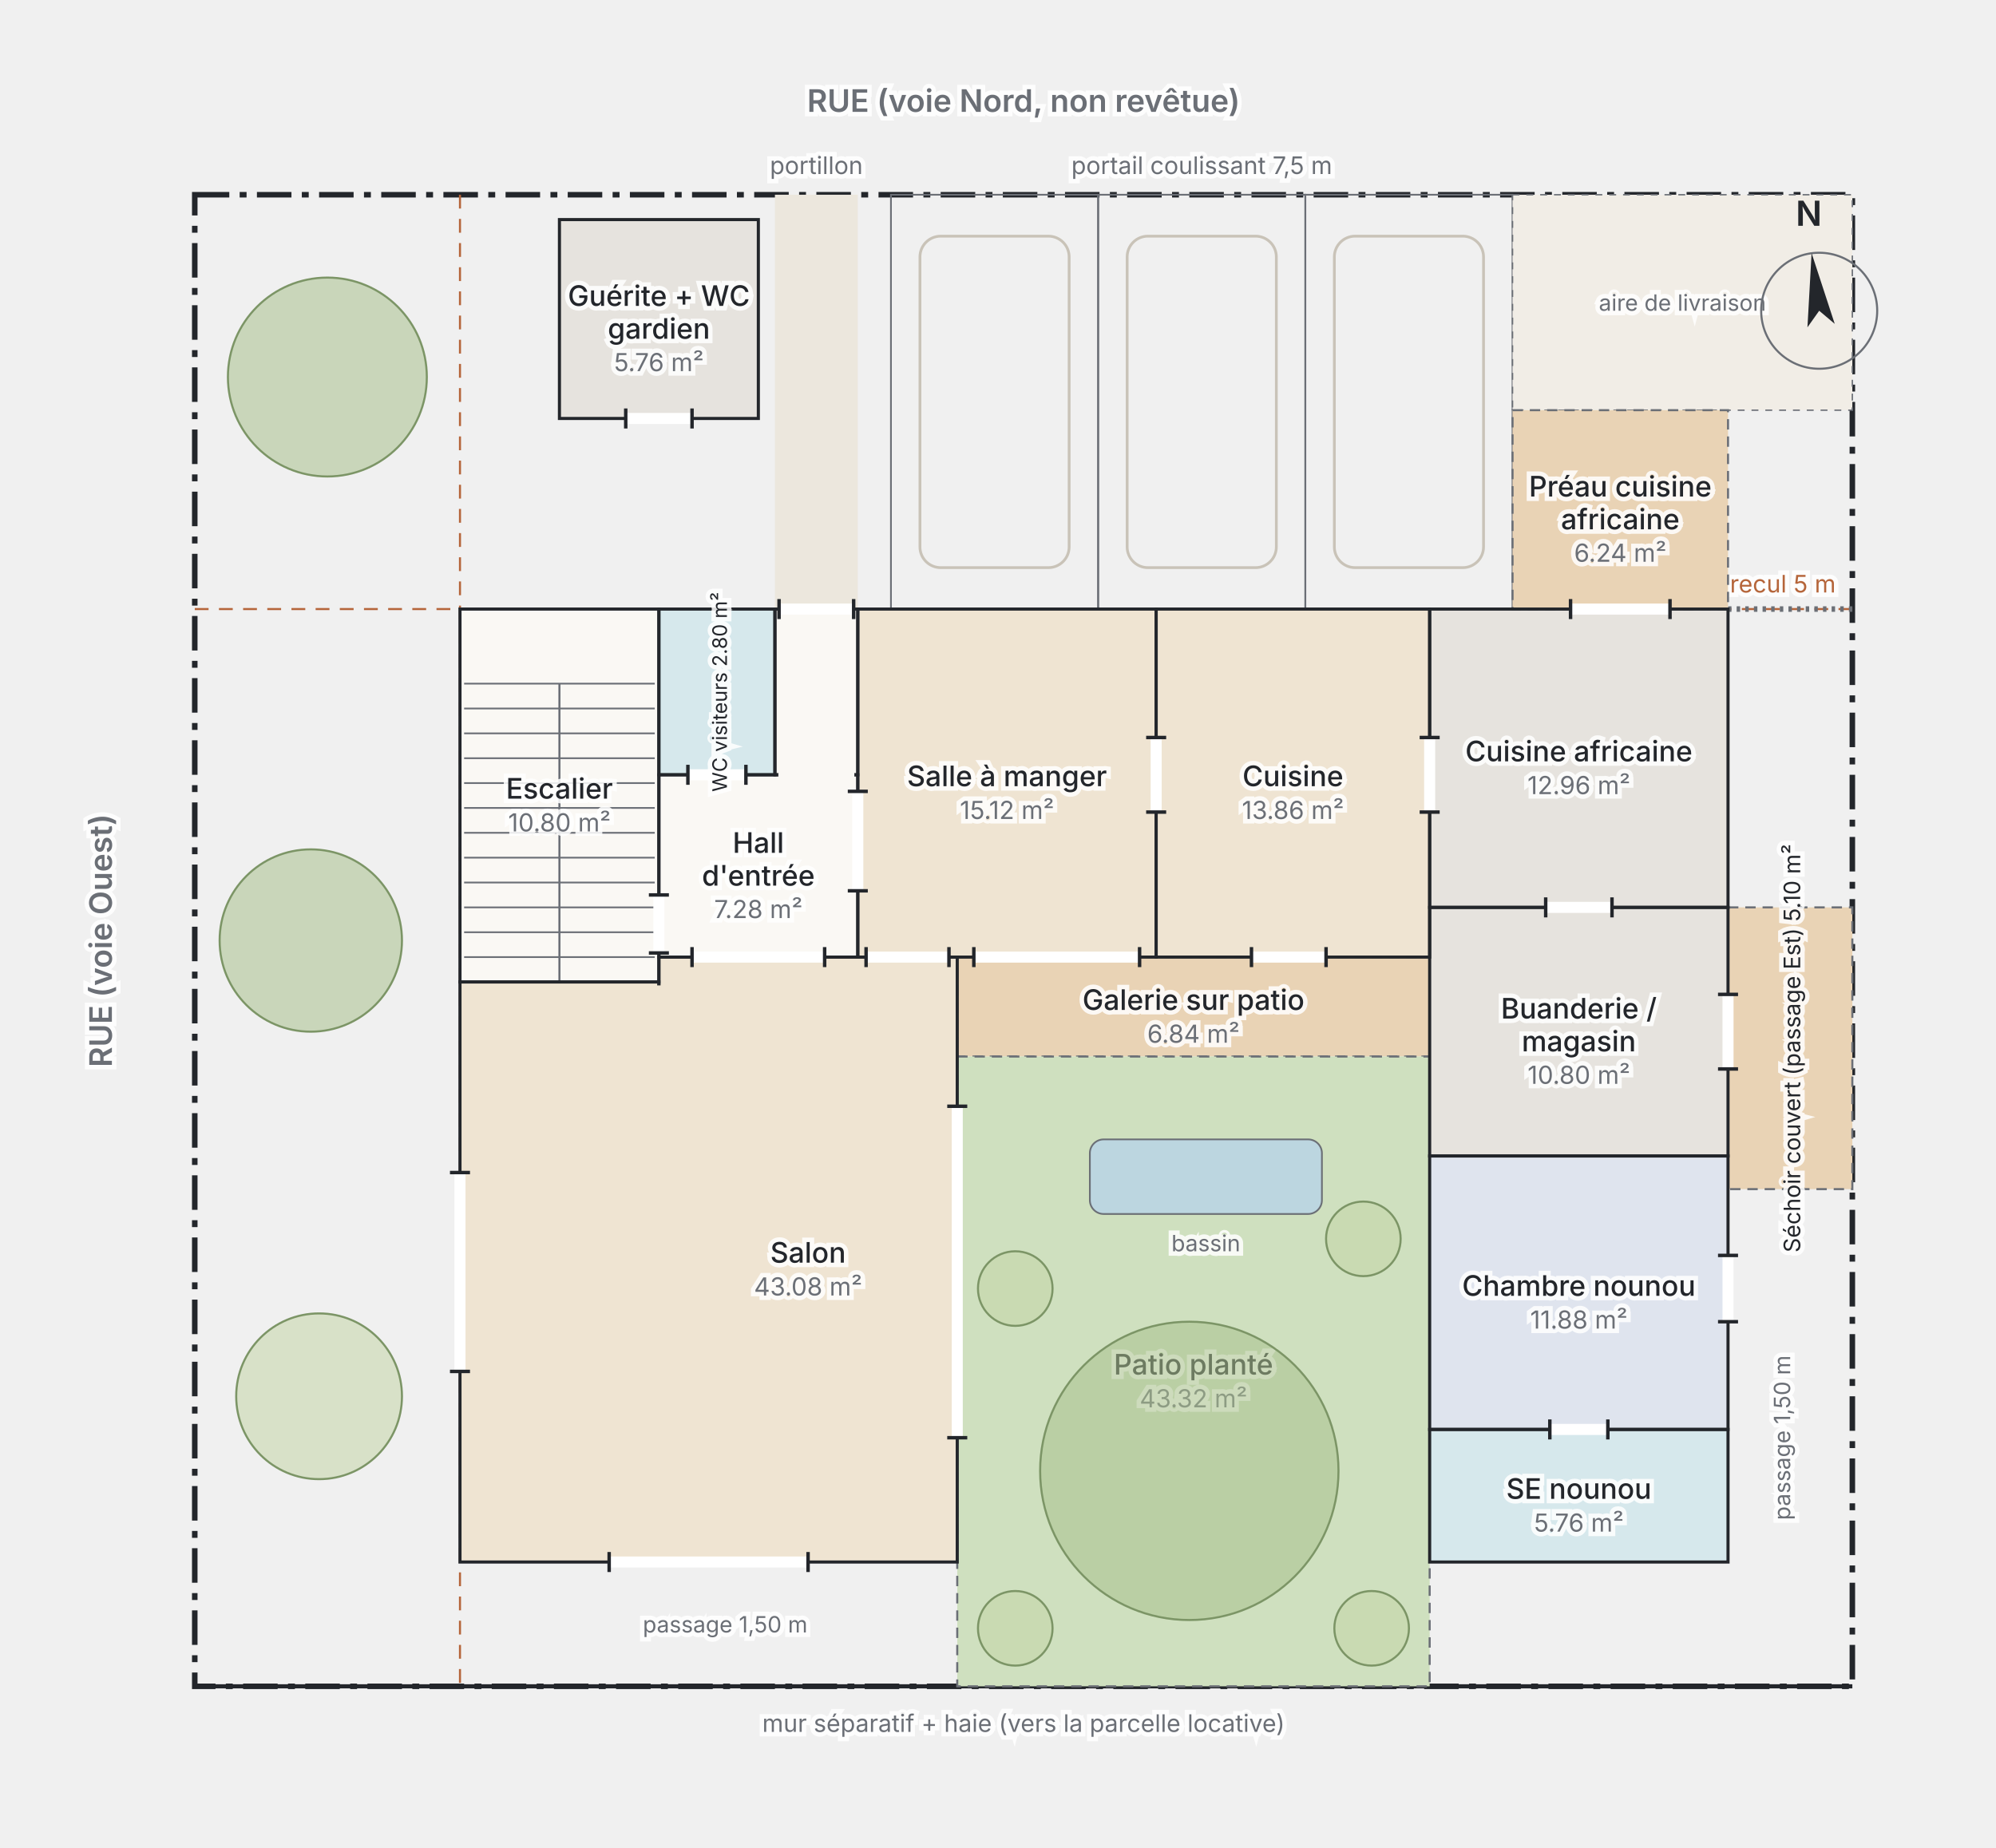
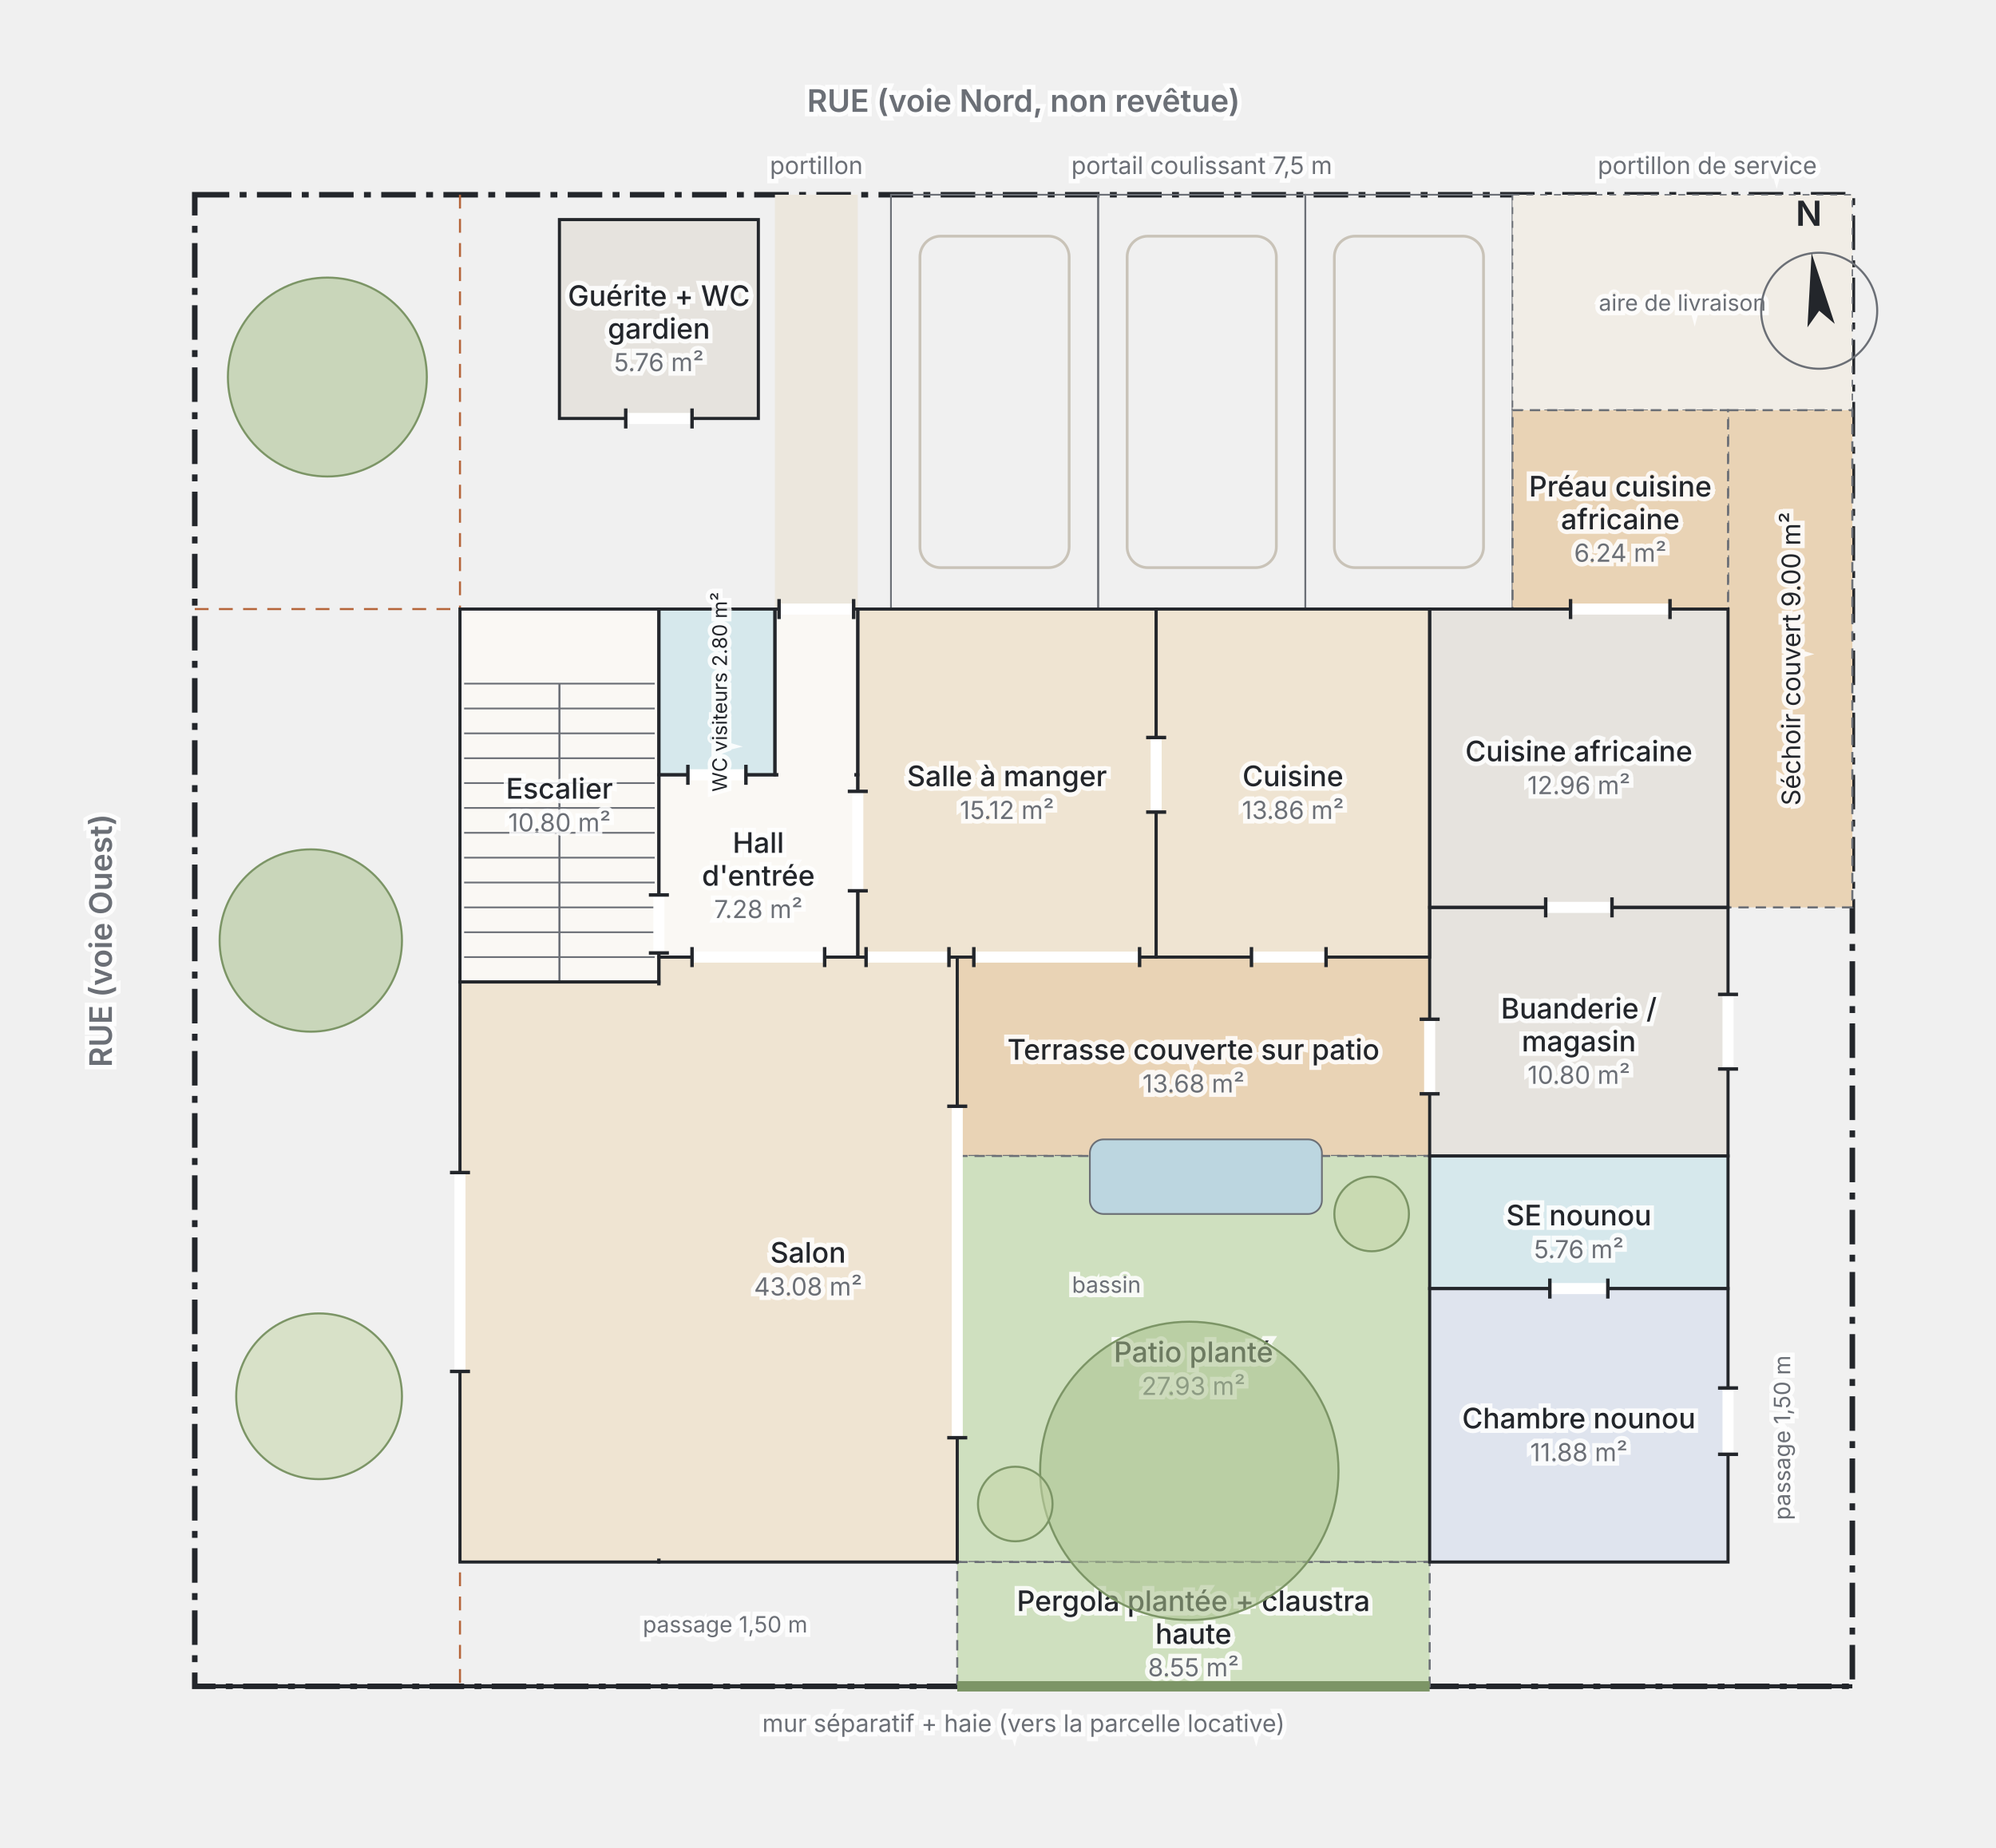
<svg xmlns="http://www.w3.org/2000/svg" viewBox="0 0 578 535" font-family="Inter, Liberation Sans, sans-serif" class="plan">
  <rect x="56.4" y="56.4" width="480.0" height="432.0" fill="none" stroke="#23262b" stroke-width="1.6" stroke-dasharray="10 3 2 3" />
  <text x="296.4" y="32.4" font-size="9" fill="#6b6f76" text-anchor="middle" font-weight="600" paint-order="stroke" stroke="#ffffff" stroke-opacity="0.85" stroke-width="2.6">RUE (voie Nord, non revêtue)</text>
  <text x="32.4" y="272.4" font-size="9" fill="#6b6f76" text-anchor="middle" font-weight="600" transform="rotate(-90 32.4 272.4)" paint-order="stroke" stroke="#ffffff" stroke-opacity="0.85" stroke-width="2.6">RUE (voie Ouest)</text>
  <line x1="56.4" y1="176.4" x2="536.4" y2="176.4" stroke="#b5653a" stroke-width="0.6" stroke-dasharray="4 3" />
  <text x="531.6" y="171.6" font-size="7" fill="#b5653a" text-anchor="end" font-weight="400" paint-order="stroke" stroke="#ffffff" stroke-opacity="0.85" stroke-width="2.6">recul 5 m</text>
  <line x1="133.2" y1="56.4" x2="133.2" y2="488.4" stroke="#b5653a" stroke-width="0.6" stroke-dasharray="4 3" />
  <rect x="258.0" y="56.4" width="60.0" height="120.0" fill="none" stroke="#6b6f76" stroke-width="0.5" />
  <rect x="266.4" y="68.4" width="43.2" height="96.0" rx="6" fill="none" stroke="#c9c3b8" stroke-width="0.8" />
  <rect x="318.0" y="56.4" width="60.0" height="120.0" fill="none" stroke="#6b6f76" stroke-width="0.5" />
  <rect x="326.4" y="68.4" width="43.2" height="96.0" rx="6" fill="none" stroke="#c9c3b8" stroke-width="0.8" />
  <rect x="378.0" y="56.4" width="60.0" height="120.0" fill="none" stroke="#6b6f76" stroke-width="0.5" />
  <rect x="386.4" y="68.4" width="43.2" height="96.0" rx="6" fill="none" stroke="#c9c3b8" stroke-width="0.8" />
  <rect x="224.4" y="56.4" width="24.0" height="120.0" fill="#ece7dd" stroke="none" stroke-width="0.8" />
  <rect x="438.0" y="56.4" width="98.4" height="62.4" fill="#f1ede6" stroke="#6b6f76" stroke-width="0.4" stroke-dasharray="2 2" />
  <text x="348.0" y="50.4" font-size="7" fill="#6b6f76" text-anchor="middle" font-weight="400" paint-order="stroke" stroke="#ffffff" stroke-opacity="0.85" stroke-width="2.6">portail coulissant 7,5 m</text>
  <text x="236.4" y="50.4" font-size="7" fill="#6b6f76" text-anchor="middle" font-weight="400" paint-order="stroke" stroke="#ffffff" stroke-opacity="0.85" stroke-width="2.6">portillon</text>
  <text x="487.2" y="90.0" font-size="6.5" fill="#6b6f76" text-anchor="middle" font-weight="400" paint-order="stroke" stroke="#ffffff" stroke-opacity="0.85" stroke-width="2.6">aire de livraison</text>
+   <text x="494.4" y="50.4" font-size="7" fill="#6b6f76" text-anchor="middle" font-weight="400" paint-order="stroke" stroke="#ffffff" stroke-opacity="0.85" stroke-width="2.6">portillon de service</text>
  <circle cx="94.8" cy="109.2" r="28.8" fill="#a9c08f" fill-opacity="0.55" stroke="#7c9566" stroke-width="0.6" />
  <circle cx="90.0" cy="272.4" r="26.4" fill="#a9c08f" fill-opacity="0.55" stroke="#7c9566" stroke-width="0.6" />
  <circle cx="92.4" cy="404.4" r="24.0" fill="#c4d4a8" fill-opacity="0.55" stroke="#7c9566" stroke-width="0.6" />
  <line x1="133.2" y1="452.4" x2="500.4" y2="452.4" stroke="#6b6f76" stroke-width="0.5" stroke-dasharray="1 2" />
  <text x="210.0" y="472.8" font-size="6.5" fill="#6b6f76" text-anchor="middle" font-weight="400" paint-order="stroke" stroke="#ffffff" stroke-opacity="0.85" stroke-width="2.6">passage 1,50 m</text>
  <text x="518.4" y="416.4" font-size="6.5" fill="#6b6f76" text-anchor="middle" font-weight="400" transform="rotate(-90 518.4 416.4)" paint-order="stroke" stroke="#ffffff" stroke-opacity="0.85" stroke-width="2.6">passage 1,50 m</text>
  <line x1="500.4" y1="176.4" x2="536.4" y2="176.4" stroke="#6b6f76" stroke-width="1.6" stroke-dasharray="1 1.5" />
  <line x1="56.4" y1="488.4" x2="536.4" y2="488.4" stroke="#23262b" stroke-width="1.2" />
  <text x="296.4" y="501.6" font-size="7" fill="#6b6f76" text-anchor="middle" font-weight="400" paint-order="stroke" stroke="#ffffff" stroke-opacity="0.85" stroke-width="2.6">mur séparatif + haie (vers la parcelle locative)</text>
  <rect x="162.0" y="63.6" width="57.6" height="57.6" fill="#e6e3de" stroke="#c9c3b8" stroke-width="0.6" />
  <rect x="133.2" y="176.4" width="57.6" height="108.0" fill="#faf8f4" stroke="#c9c3b8" stroke-width="0.6" />
  <line x1="134.4" y1="198.0" x2="189.6" y2="198.0" stroke="#6b6f76" stroke-width="0.5" />
  <line x1="134.4" y1="205.2" x2="189.6" y2="205.2" stroke="#6b6f76" stroke-width="0.5" />
  <line x1="134.4" y1="212.4" x2="189.6" y2="212.4" stroke="#6b6f76" stroke-width="0.5" />
  <line x1="134.4" y1="219.6" x2="189.6" y2="219.6" stroke="#6b6f76" stroke-width="0.5" />
  <line x1="134.4" y1="226.8" x2="189.6" y2="226.8" stroke="#6b6f76" stroke-width="0.5" />
  <line x1="134.4" y1="234.0" x2="189.6" y2="234.0" stroke="#6b6f76" stroke-width="0.5" />
  <line x1="134.4" y1="241.2" x2="189.6" y2="241.2" stroke="#6b6f76" stroke-width="0.5" />
  <line x1="134.4" y1="248.4" x2="189.6" y2="248.4" stroke="#6b6f76" stroke-width="0.5" />
  <line x1="134.4" y1="255.6" x2="189.6" y2="255.6" stroke="#6b6f76" stroke-width="0.5" />
  <line x1="134.4" y1="262.8" x2="189.6" y2="262.8" stroke="#6b6f76" stroke-width="0.5" />
  <line x1="134.4" y1="270.0" x2="189.6" y2="270.0" stroke="#6b6f76" stroke-width="0.5" />
  <line x1="134.4" y1="277.2" x2="189.6" y2="277.2" stroke="#6b6f76" stroke-width="0.5" />
  <line x1="134.4" y1="284.4" x2="189.6" y2="284.4" stroke="#6b6f76" stroke-width="0.5" />
  <line x1="162.0" y1="198.0" x2="162.0" y2="284.4" stroke="#6b6f76" stroke-width="0.6" />
  <rect x="190.8" y="176.4" width="33.6" height="48.0" fill="#d6e8ec" stroke="#c9c3b8" stroke-width="0.6" />
  <rect x="190.8" y="224.4" width="57.6" height="52.8" fill="#faf8f4" stroke="#c9c3b8" stroke-width="0.6" />
  <rect x="224.4" y="176.4" width="24.0" height="48.0" fill="#faf8f4" stroke="#c9c3b8" stroke-width="0.6" />
  <rect x="248.4" y="176.4" width="86.4" height="100.8" fill="#efe4d2" stroke="#c9c3b8" stroke-width="0.6" />
  <rect x="334.8" y="176.4" width="79.2" height="100.8" fill="#efe4d2" stroke="#c9c3b8" stroke-width="0.6" />
  <rect x="190.8" y="277.2" width="86.4" height="175.2" fill="#efe4d2" stroke="#c9c3b8" stroke-width="0.6" />
  <rect x="133.2" y="284.4" width="57.6" height="168.0" fill="#efe4d2" stroke="#c9c3b8" stroke-width="0.6" />
  <rect x="414.0" y="176.4" width="86.4" height="86.4" fill="#e6e3de" stroke="#c9c3b8" stroke-width="0.6" />
  <rect x="414.0" y="262.8" width="86.4" height="72.0" fill="#e6e3de" stroke="#c9c3b8" stroke-width="0.6" />
-   <rect x="414.0" y="334.8" width="86.4" height="79.2" fill="#dfe4ee" stroke="#c9c3b8" stroke-width="0.6" />
-   <rect x="414.0" y="414.0" width="86.4" height="38.4" fill="#d6e8ec" stroke="#c9c3b8" stroke-width="0.6" />
-   <rect x="277.2" y="277.2" width="136.8" height="28.8" fill="#e9d3b5" stroke="#6b6f76" stroke-width="0.6" stroke-dasharray="3 2" />
-   <rect x="277.2" y="306.0" width="136.8" height="182.4" fill="#cfe0bf" stroke="#6b6f76" stroke-width="0.6" stroke-dasharray="3 2" />
-   <rect x="500.4" y="262.8" width="36.0" height="81.6" fill="#e9d3b5" stroke="#6b6f76" stroke-width="0.6" stroke-dasharray="3 2" />
+   <rect x="414.0" y="334.8" width="86.4" height="38.4" fill="#d6e8ec" stroke="#c9c3b8" stroke-width="0.6" />
+   <rect x="414.0" y="373.2" width="86.4" height="79.2" fill="#dfe4ee" stroke="#c9c3b8" stroke-width="0.6" />
+   <rect x="277.2" y="277.2" width="136.8" height="57.6" fill="#e9d3b5" stroke="#6b6f76" stroke-width="0.6" stroke-dasharray="3 2" />
+   <rect x="277.2" y="334.8" width="136.8" height="117.6" fill="#cfe0bf" stroke="#6b6f76" stroke-width="0.6" stroke-dasharray="3 2" />
+   <rect x="277.2" y="452.4" width="136.8" height="36.0" fill="#cfe0bf" stroke="#6b6f76" stroke-width="0.6" stroke-dasharray="3 2" />
+   <rect x="500.4" y="118.8" width="36.0" height="144.0" fill="#e9d3b5" stroke="#6b6f76" stroke-width="0.6" stroke-dasharray="3 2" />
  <rect x="438.0" y="118.8" width="62.4" height="57.6" fill="#e9d3b5" stroke="#6b6f76" stroke-width="0.6" stroke-dasharray="3 2" />
  <rect x="162.0" y="63.6" width="57.6" height="57.6" fill="none" stroke="#23262b" stroke-width="0.9" />
  <rect x="133.2" y="176.4" width="57.6" height="108.0" fill="none" stroke="#23262b" stroke-width="0.9" />
  <rect x="190.8" y="176.4" width="33.6" height="48.0" fill="none" stroke="#23262b" stroke-width="0.9" />
  <rect x="190.8" y="224.4" width="57.6" height="52.8" fill="none" stroke="#23262b" stroke-width="0.9" />
  <rect x="224.4" y="176.4" width="24.0" height="48.0" fill="none" stroke="#23262b" stroke-width="0.9" />
  <rect x="248.4" y="176.4" width="86.4" height="100.8" fill="none" stroke="#23262b" stroke-width="0.9" />
  <rect x="334.8" y="176.4" width="79.2" height="100.8" fill="none" stroke="#23262b" stroke-width="0.9" />
  <rect x="190.8" y="277.2" width="86.4" height="175.2" fill="none" stroke="#23262b" stroke-width="0.9" />
  <rect x="133.2" y="284.4" width="57.6" height="168.0" fill="none" stroke="#23262b" stroke-width="0.9" />
  <rect x="414.0" y="176.4" width="86.4" height="86.4" fill="none" stroke="#23262b" stroke-width="0.9" />
  <rect x="414.0" y="262.8" width="86.4" height="72.0" fill="none" stroke="#23262b" stroke-width="0.9" />
-   <rect x="414.0" y="334.8" width="86.4" height="79.2" fill="none" stroke="#23262b" stroke-width="0.9" />
-   <rect x="414.0" y="414.0" width="86.4" height="38.4" fill="none" stroke="#23262b" stroke-width="0.9" />
+   <rect x="414.0" y="334.8" width="86.4" height="38.4" fill="none" stroke="#23262b" stroke-width="0.9" />
+   <rect x="414.0" y="373.2" width="86.4" height="79.2" fill="none" stroke="#23262b" stroke-width="0.9" />
  <line x1="225.4" y1="224.4" x2="247.4" y2="224.4" stroke="#faf8f4" stroke-width="2.2" />
  <line x1="190.8" y1="285.4" x2="190.8" y2="451.4" stroke="#efe4d2" stroke-width="2.2" />
  <line x1="225.6" y1="176.4" x2="247.2" y2="176.4" stroke="#ffffff" stroke-width="3.2" />
  <line x1="225.6" y1="173.5" x2="225.6" y2="179.3" stroke="#23262b" stroke-width="1.0" />
  <line x1="247.2" y1="173.5" x2="247.2" y2="179.3" stroke="#23262b" stroke-width="1.0" />
  <line x1="199.2" y1="224.4" x2="216.0" y2="224.4" stroke="#ffffff" stroke-width="3.2" />
  <line x1="199.2" y1="221.5" x2="199.2" y2="227.3" stroke="#23262b" stroke-width="1.0" />
  <line x1="216.0" y1="221.5" x2="216.0" y2="227.3" stroke="#23262b" stroke-width="1.0" />
  <line x1="190.8" y1="259.2" x2="190.8" y2="276.0" stroke="#ffffff" stroke-width="3.2" />
  <line x1="187.9" y1="259.2" x2="193.7" y2="259.2" stroke="#23262b" stroke-width="1.0" />
  <line x1="187.9" y1="276.0" x2="193.7" y2="276.0" stroke="#23262b" stroke-width="1.0" />
  <line x1="200.4" y1="277.2" x2="238.8" y2="277.2" stroke="#ffffff" stroke-width="3.2" />
  <line x1="200.4" y1="274.3" x2="200.4" y2="280.1" stroke="#23262b" stroke-width="1.0" />
  <line x1="238.8" y1="274.3" x2="238.8" y2="280.1" stroke="#23262b" stroke-width="1.0" />
  <line x1="248.4" y1="229.2" x2="248.4" y2="258.0" stroke="#ffffff" stroke-width="3.2" />
  <line x1="245.5" y1="229.2" x2="251.3" y2="229.2" stroke="#23262b" stroke-width="1.0" />
  <line x1="245.5" y1="258.0" x2="251.3" y2="258.0" stroke="#23262b" stroke-width="1.0" />
  <line x1="250.8" y1="277.2" x2="274.8" y2="277.2" stroke="#ffffff" stroke-width="3.2" />
  <line x1="250.8" y1="274.3" x2="250.8" y2="280.1" stroke="#23262b" stroke-width="1.0" />
  <line x1="274.8" y1="274.3" x2="274.8" y2="280.1" stroke="#23262b" stroke-width="1.0" />
  <line x1="282.0" y1="277.2" x2="330.0" y2="277.2" stroke="#ffffff" stroke-width="3.2" />
  <line x1="282.0" y1="274.3" x2="282.0" y2="280.1" stroke="#23262b" stroke-width="1.0" />
  <line x1="330.0" y1="274.3" x2="330.0" y2="280.1" stroke="#23262b" stroke-width="1.0" />
  <line x1="334.8" y1="213.6" x2="334.8" y2="235.2" stroke="#ffffff" stroke-width="3.2" />
  <line x1="331.9" y1="213.6" x2="337.7" y2="213.6" stroke="#23262b" stroke-width="1.0" />
  <line x1="331.9" y1="235.2" x2="337.7" y2="235.2" stroke="#23262b" stroke-width="1.0" />
  <line x1="362.4" y1="277.2" x2="384.0" y2="277.2" stroke="#ffffff" stroke-width="3.2" />
  <line x1="362.4" y1="274.3" x2="362.4" y2="280.1" stroke="#23262b" stroke-width="1.0" />
  <line x1="384.0" y1="274.3" x2="384.0" y2="280.1" stroke="#23262b" stroke-width="1.0" />
-   <line x1="414.0" y1="213.6" x2="414.0" y2="235.2" stroke="#ffffff" stroke-width="3.2" />
-   <line x1="411.1" y1="213.6" x2="416.9" y2="213.6" stroke="#23262b" stroke-width="1.0" />
-   <line x1="411.1" y1="235.2" x2="416.9" y2="235.2" stroke="#23262b" stroke-width="1.0" />
+   <line x1="414.0" y1="295.2" x2="414.0" y2="316.8" stroke="#ffffff" stroke-width="3.2" />
+   <line x1="411.1" y1="295.2" x2="416.9" y2="295.2" stroke="#23262b" stroke-width="1.0" />
+   <line x1="411.1" y1="316.8" x2="416.9" y2="316.8" stroke="#23262b" stroke-width="1.0" />
  <line x1="454.8" y1="176.4" x2="483.6" y2="176.4" stroke="#ffffff" stroke-width="3.2" />
  <line x1="454.8" y1="173.5" x2="454.8" y2="179.3" stroke="#23262b" stroke-width="1.0" />
  <line x1="483.6" y1="173.5" x2="483.6" y2="179.3" stroke="#23262b" stroke-width="1.0" />
  <line x1="447.6" y1="262.8" x2="466.8" y2="262.8" stroke="#ffffff" stroke-width="3.2" />
  <line x1="447.6" y1="259.9" x2="447.6" y2="265.7" stroke="#23262b" stroke-width="1.0" />
  <line x1="466.8" y1="259.9" x2="466.8" y2="265.7" stroke="#23262b" stroke-width="1.0" />
  <line x1="500.4" y1="288.0" x2="500.4" y2="309.6" stroke="#ffffff" stroke-width="3.2" />
  <line x1="497.5" y1="288.0" x2="503.3" y2="288.0" stroke="#23262b" stroke-width="1.0" />
  <line x1="497.5" y1="309.6" x2="503.3" y2="309.6" stroke="#23262b" stroke-width="1.0" />
-   <line x1="500.4" y1="363.6" x2="500.4" y2="382.8" stroke="#ffffff" stroke-width="3.2" />
-   <line x1="497.5" y1="363.6" x2="503.3" y2="363.6" stroke="#23262b" stroke-width="1.0" />
-   <line x1="497.5" y1="382.8" x2="503.3" y2="382.8" stroke="#23262b" stroke-width="1.0" />
-   <line x1="448.8" y1="414.0" x2="465.6" y2="414.0" stroke="#ffffff" stroke-width="3.2" />
-   <line x1="448.8" y1="411.1" x2="448.8" y2="416.9" stroke="#23262b" stroke-width="1.0" />
-   <line x1="465.6" y1="411.1" x2="465.6" y2="416.9" stroke="#23262b" stroke-width="1.0" />
+   <line x1="500.4" y1="402.0" x2="500.4" y2="421.2" stroke="#ffffff" stroke-width="3.2" />
+   <line x1="497.5" y1="402.0" x2="503.3" y2="402.0" stroke="#23262b" stroke-width="1.0" />
+   <line x1="497.5" y1="421.2" x2="503.3" y2="421.2" stroke="#23262b" stroke-width="1.0" />
+   <line x1="448.8" y1="373.2" x2="465.6" y2="373.2" stroke="#ffffff" stroke-width="3.2" />
+   <line x1="448.8" y1="370.3" x2="448.8" y2="376.1" stroke="#23262b" stroke-width="1.0" />
+   <line x1="465.6" y1="370.3" x2="465.6" y2="376.1" stroke="#23262b" stroke-width="1.0" />
  <line x1="277.2" y1="320.4" x2="277.2" y2="416.4" stroke="#ffffff" stroke-width="3.2" />
  <line x1="274.3" y1="320.4" x2="280.1" y2="320.4" stroke="#23262b" stroke-width="1.0" />
  <line x1="274.3" y1="416.4" x2="280.1" y2="416.4" stroke="#23262b" stroke-width="1.0" />
-   <line x1="176.4" y1="452.4" x2="234.0" y2="452.4" stroke="#ffffff" stroke-width="3.2" />
-   <line x1="176.4" y1="449.5" x2="176.4" y2="455.3" stroke="#23262b" stroke-width="1.0" />
-   <line x1="234.0" y1="449.5" x2="234.0" y2="455.3" stroke="#23262b" stroke-width="1.0" />
  <line x1="133.2" y1="339.6" x2="133.2" y2="397.2" stroke="#ffffff" stroke-width="3.2" />
  <line x1="130.3" y1="339.6" x2="136.1" y2="339.6" stroke="#23262b" stroke-width="1.0" />
  <line x1="130.3" y1="397.2" x2="136.1" y2="397.2" stroke="#23262b" stroke-width="1.0" />
  <line x1="181.2" y1="121.2" x2="200.4" y2="121.2" stroke="#ffffff" stroke-width="3.2" />
  <line x1="181.2" y1="118.3" x2="181.2" y2="124.1" stroke="#23262b" stroke-width="1.0" />
  <line x1="200.4" y1="118.3" x2="200.4" y2="124.1" stroke="#23262b" stroke-width="1.0" />
  <text x="190.8" y="88.6" font-size="8.2" fill="#23262b" text-anchor="middle" font-weight="500" paint-order="stroke" stroke="#ffffff" stroke-opacity="0.85" stroke-width="2.6">Guérite + WC</text>
  <text x="190.8" y="98.1" font-size="8.2" fill="#23262b" text-anchor="middle" font-weight="500" paint-order="stroke" stroke="#ffffff" stroke-opacity="0.85" stroke-width="2.6">gardien</text>
  <text x="190.8" y="107.5" font-size="7.2" fill="#6b6f76" text-anchor="middle" font-weight="400" paint-order="stroke" stroke="#ffffff" stroke-opacity="0.85" stroke-width="2.6">5.76 m²</text>
  <text x="162.0" y="231.3" font-size="8.2" fill="#23262b" text-anchor="middle" font-weight="500" paint-order="stroke" stroke="#ffffff" stroke-opacity="0.85" stroke-width="2.6">Escalier</text>
  <text x="162.0" y="240.8" font-size="7.2" fill="#6b6f76" text-anchor="middle" font-weight="400" paint-order="stroke" stroke="#ffffff" stroke-opacity="0.85" stroke-width="2.6">10.80 m²</text>
  <text x="210.5" y="200.4" font-size="5.8" fill="#23262b" text-anchor="middle" font-weight="400" transform="rotate(-90 210.5 200.4)" paint-order="stroke" stroke="#ffffff" stroke-opacity="0.85" stroke-width="2.6">WC visiteurs  2.80 m²</text>
  <text x="219.6" y="247.0" font-size="8.2" fill="#23262b" text-anchor="middle" font-weight="500" paint-order="stroke" stroke="#ffffff" stroke-opacity="0.85" stroke-width="2.6">Hall</text>
  <text x="219.6" y="256.5" font-size="8.2" fill="#23262b" text-anchor="middle" font-weight="500" paint-order="stroke" stroke="#ffffff" stroke-opacity="0.85" stroke-width="2.6">d'entrée</text>
  <text x="219.6" y="265.9" font-size="7.2" fill="#6b6f76" text-anchor="middle" font-weight="400" paint-order="stroke" stroke="#ffffff" stroke-opacity="0.85" stroke-width="2.6">7.28 m²</text>
  <text x="291.6" y="227.7" font-size="8.2" fill="#23262b" text-anchor="middle" font-weight="500" paint-order="stroke" stroke="#ffffff" stroke-opacity="0.85" stroke-width="2.6">Salle à manger</text>
  <text x="291.6" y="237.2" font-size="7.2" fill="#6b6f76" text-anchor="middle" font-weight="400" paint-order="stroke" stroke="#ffffff" stroke-opacity="0.85" stroke-width="2.6">15.12 m²</text>
  <text x="374.4" y="227.7" font-size="8.2" fill="#23262b" text-anchor="middle" font-weight="500" paint-order="stroke" stroke="#ffffff" stroke-opacity="0.85" stroke-width="2.6">Cuisine</text>
  <text x="374.4" y="237.2" font-size="7.2" fill="#6b6f76" text-anchor="middle" font-weight="400" paint-order="stroke" stroke="#ffffff" stroke-opacity="0.85" stroke-width="2.6">13.86 m²</text>
  <text x="234.0" y="365.7" font-size="8.2" fill="#23262b" text-anchor="middle" font-weight="500" paint-order="stroke" stroke="#ffffff" stroke-opacity="0.85" stroke-width="2.6">Salon</text>
  <text x="234.0" y="375.2" font-size="7.2" fill="#6b6f76" text-anchor="middle" font-weight="400" paint-order="stroke" stroke="#ffffff" stroke-opacity="0.85" stroke-width="2.6">43.08 m²</text>
  <text x="457.2" y="220.5" font-size="8.2" fill="#23262b" text-anchor="middle" font-weight="500" paint-order="stroke" stroke="#ffffff" stroke-opacity="0.85" stroke-width="2.6">Cuisine africaine</text>
  <text x="457.2" y="230.0" font-size="7.2" fill="#6b6f76" text-anchor="middle" font-weight="400" paint-order="stroke" stroke="#ffffff" stroke-opacity="0.85" stroke-width="2.6">12.96 m²</text>
  <text x="457.2" y="295.0" font-size="8.2" fill="#23262b" text-anchor="middle" font-weight="500" paint-order="stroke" stroke="#ffffff" stroke-opacity="0.85" stroke-width="2.6">Buanderie /</text>
  <text x="457.2" y="304.5" font-size="8.2" fill="#23262b" text-anchor="middle" font-weight="500" paint-order="stroke" stroke="#ffffff" stroke-opacity="0.85" stroke-width="2.6">magasin</text>
  <text x="457.2" y="313.9" font-size="7.2" fill="#6b6f76" text-anchor="middle" font-weight="400" paint-order="stroke" stroke="#ffffff" stroke-opacity="0.85" stroke-width="2.6">10.80 m²</text>
-   <text x="457.2" y="375.3" font-size="8.2" fill="#23262b" text-anchor="middle" font-weight="500" paint-order="stroke" stroke="#ffffff" stroke-opacity="0.85" stroke-width="2.6">Chambre nounou</text>
-   <text x="457.2" y="384.8" font-size="7.2" fill="#6b6f76" text-anchor="middle" font-weight="400" paint-order="stroke" stroke="#ffffff" stroke-opacity="0.85" stroke-width="2.6">11.88 m²</text>
-   <text x="457.2" y="434.1" font-size="8.2" fill="#23262b" text-anchor="middle" font-weight="500" paint-order="stroke" stroke="#ffffff" stroke-opacity="0.85" stroke-width="2.6">SE nounou</text>
-   <text x="457.2" y="443.6" font-size="7.2" fill="#6b6f76" text-anchor="middle" font-weight="400" paint-order="stroke" stroke="#ffffff" stroke-opacity="0.85" stroke-width="2.6">5.76 m²</text>
-   <text x="345.6" y="292.5" font-size="8.2" fill="#23262b" text-anchor="middle" font-weight="500" paint-order="stroke" stroke="#ffffff" stroke-opacity="0.85" stroke-width="2.6">Galerie sur patio</text>
-   <text x="345.6" y="302.0" font-size="7.2" fill="#6b6f76" text-anchor="middle" font-weight="400" paint-order="stroke" stroke="#ffffff" stroke-opacity="0.85" stroke-width="2.6">6.84 m²</text>
-   <text x="345.6" y="398.1" font-size="8.2" fill="#23262b" text-anchor="middle" font-weight="500" paint-order="stroke" stroke="#ffffff" stroke-opacity="0.85" stroke-width="2.6">Patio planté</text>
-   <text x="345.6" y="407.6" font-size="7.2" fill="#6b6f76" text-anchor="middle" font-weight="400" paint-order="stroke" stroke="#ffffff" stroke-opacity="0.85" stroke-width="2.6">43.32 m²</text>
-   <text x="521.3" y="303.6" font-size="6.6" fill="#23262b" text-anchor="middle" font-weight="400" transform="rotate(-90 521.3 303.6)" paint-order="stroke" stroke="#ffffff" stroke-opacity="0.85" stroke-width="2.6">Séchoir couvert (passage Est)  5.10 m²</text>
+   <text x="457.2" y="354.9" font-size="8.2" fill="#23262b" text-anchor="middle" font-weight="500" paint-order="stroke" stroke="#ffffff" stroke-opacity="0.85" stroke-width="2.6">SE nounou</text>
+   <text x="457.2" y="364.4" font-size="7.2" fill="#6b6f76" text-anchor="middle" font-weight="400" paint-order="stroke" stroke="#ffffff" stroke-opacity="0.85" stroke-width="2.6">5.76 m²</text>
+   <text x="457.2" y="413.7" font-size="8.2" fill="#23262b" text-anchor="middle" font-weight="500" paint-order="stroke" stroke="#ffffff" stroke-opacity="0.85" stroke-width="2.6">Chambre nounou</text>
+   <text x="457.2" y="423.2" font-size="7.2" fill="#6b6f76" text-anchor="middle" font-weight="400" paint-order="stroke" stroke="#ffffff" stroke-opacity="0.85" stroke-width="2.6">11.88 m²</text>
+   <text x="345.6" y="306.9" font-size="8.2" fill="#23262b" text-anchor="middle" font-weight="500" paint-order="stroke" stroke="#ffffff" stroke-opacity="0.85" stroke-width="2.6">Terrasse couverte sur patio</text>
+   <text x="345.6" y="316.4" font-size="7.2" fill="#6b6f76" text-anchor="middle" font-weight="400" paint-order="stroke" stroke="#ffffff" stroke-opacity="0.85" stroke-width="2.6">13.68 m²</text>
+   <text x="345.6" y="394.5" font-size="8.2" fill="#23262b" text-anchor="middle" font-weight="500" paint-order="stroke" stroke="#ffffff" stroke-opacity="0.85" stroke-width="2.6">Patio planté</text>
+   <text x="345.6" y="404.0" font-size="7.2" fill="#6b6f76" text-anchor="middle" font-weight="400" paint-order="stroke" stroke="#ffffff" stroke-opacity="0.85" stroke-width="2.6">27.93 m²</text>
+   <text x="345.6" y="466.6" font-size="8.2" fill="#23262b" text-anchor="middle" font-weight="500" paint-order="stroke" stroke="#ffffff" stroke-opacity="0.85" stroke-width="2.6">Pergola plantée + claustra</text>
+   <text x="345.6" y="476.1" font-size="8.2" fill="#23262b" text-anchor="middle" font-weight="500" paint-order="stroke" stroke="#ffffff" stroke-opacity="0.85" stroke-width="2.6">haute</text>
+   <text x="345.6" y="485.5" font-size="7.2" fill="#6b6f76" text-anchor="middle" font-weight="400" paint-order="stroke" stroke="#ffffff" stroke-opacity="0.85" stroke-width="2.6">8.55 m²</text>
+   <text x="521.3" y="190.8" font-size="7.4" fill="#23262b" text-anchor="middle" font-weight="400" transform="rotate(-90 521.3 190.8)" paint-order="stroke" stroke="#ffffff" stroke-opacity="0.85" stroke-width="2.6">Séchoir couvert  9.00 m²</text>
  <text x="469.2" y="143.8" font-size="8.2" fill="#23262b" text-anchor="middle" font-weight="500" paint-order="stroke" stroke="#ffffff" stroke-opacity="0.85" stroke-width="2.6">Préau cuisine</text>
  <text x="469.2" y="153.3" font-size="8.2" fill="#23262b" text-anchor="middle" font-weight="500" paint-order="stroke" stroke="#ffffff" stroke-opacity="0.85" stroke-width="2.6">africaine</text>
  <text x="469.2" y="162.7" font-size="7.2" fill="#6b6f76" text-anchor="middle" font-weight="400" paint-order="stroke" stroke="#ffffff" stroke-opacity="0.85" stroke-width="2.6">6.24 m²</text>
  <circle cx="344.4" cy="426.0" r="43.2" fill="#a9c08f" fill-opacity="0.55" stroke="#7c9566" stroke-width="0.6" />
  <rect x="315.6" y="330.0" width="67.2" height="21.6" rx="4" fill="#bcd6e0" stroke="#6b6f76" stroke-width="0.5" />
-   <text x="349.2" y="362.4" font-size="6.5" fill="#6b6f76" text-anchor="middle" font-weight="400" paint-order="stroke" stroke="#ffffff" stroke-opacity="0.85" stroke-width="2.6">bassin</text>
-   <circle cx="294.0" cy="373.2" r="10.8" fill="#c4d4a8" fill-opacity="0.55" stroke="#7c9566" stroke-width="0.6" />
-   <circle cx="394.8" cy="358.8" r="10.8" fill="#c4d4a8" fill-opacity="0.55" stroke="#7c9566" stroke-width="0.6" />
-   <circle cx="397.2" cy="471.6" r="10.8" fill="#c4d4a8" fill-opacity="0.55" stroke="#7c9566" stroke-width="0.6" />
-   <circle cx="294.0" cy="471.6" r="10.8" fill="#c4d4a8" fill-opacity="0.55" stroke="#7c9566" stroke-width="0.6" />
+   <text x="320.4" y="374.4" font-size="6.5" fill="#6b6f76" text-anchor="middle" font-weight="400" paint-order="stroke" stroke="#ffffff" stroke-opacity="0.85" stroke-width="2.6">bassin</text>
+   <line x1="277.2" y1="488.4" x2="414.0" y2="488.4" stroke="#7c9566" stroke-width="3.0" />
+   <circle cx="294.0" cy="435.6" r="10.8" fill="#c4d4a8" fill-opacity="0.55" stroke="#7c9566" stroke-width="0.6" />
+   <circle cx="397.2" cy="351.6" r="10.8" fill="#c4d4a8" fill-opacity="0.55" stroke="#7c9566" stroke-width="0.6" />
  <circle cx="526.8" cy="90.0" r="16.8" fill="none" stroke="#6b6f76" stroke-width="0.6" />
  <polygon points="524.6,73.3 523.4,94.8 526.8,90.0 531.3,93.8" fill="#23262b" />
  <text x="523.8" y="65.4" font-size="10" text-anchor="middle" font-weight="600" fill="#23262b">N</text>
</svg>
